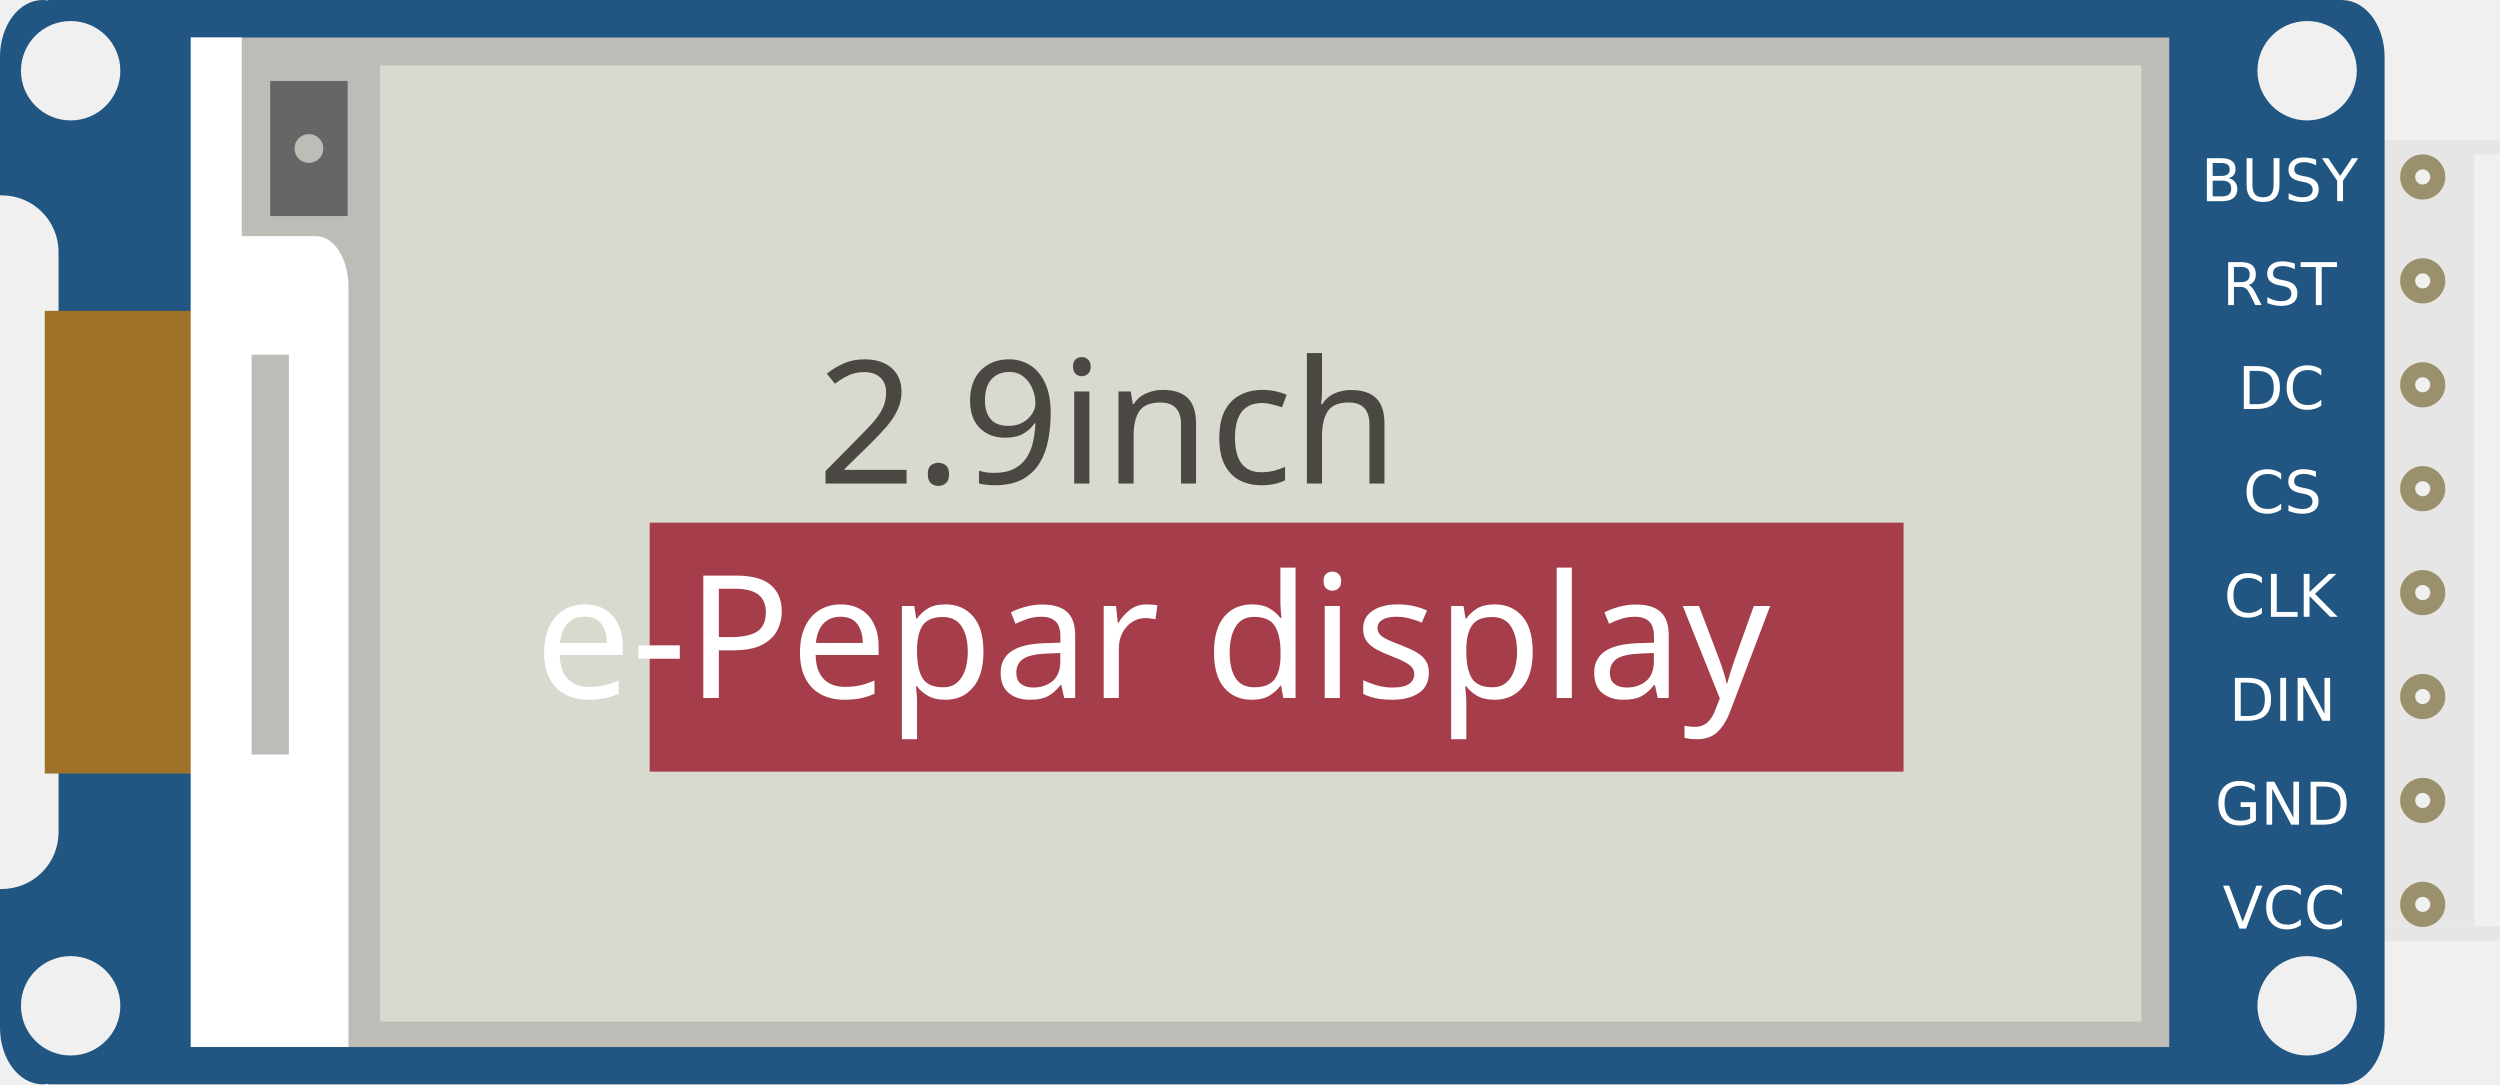
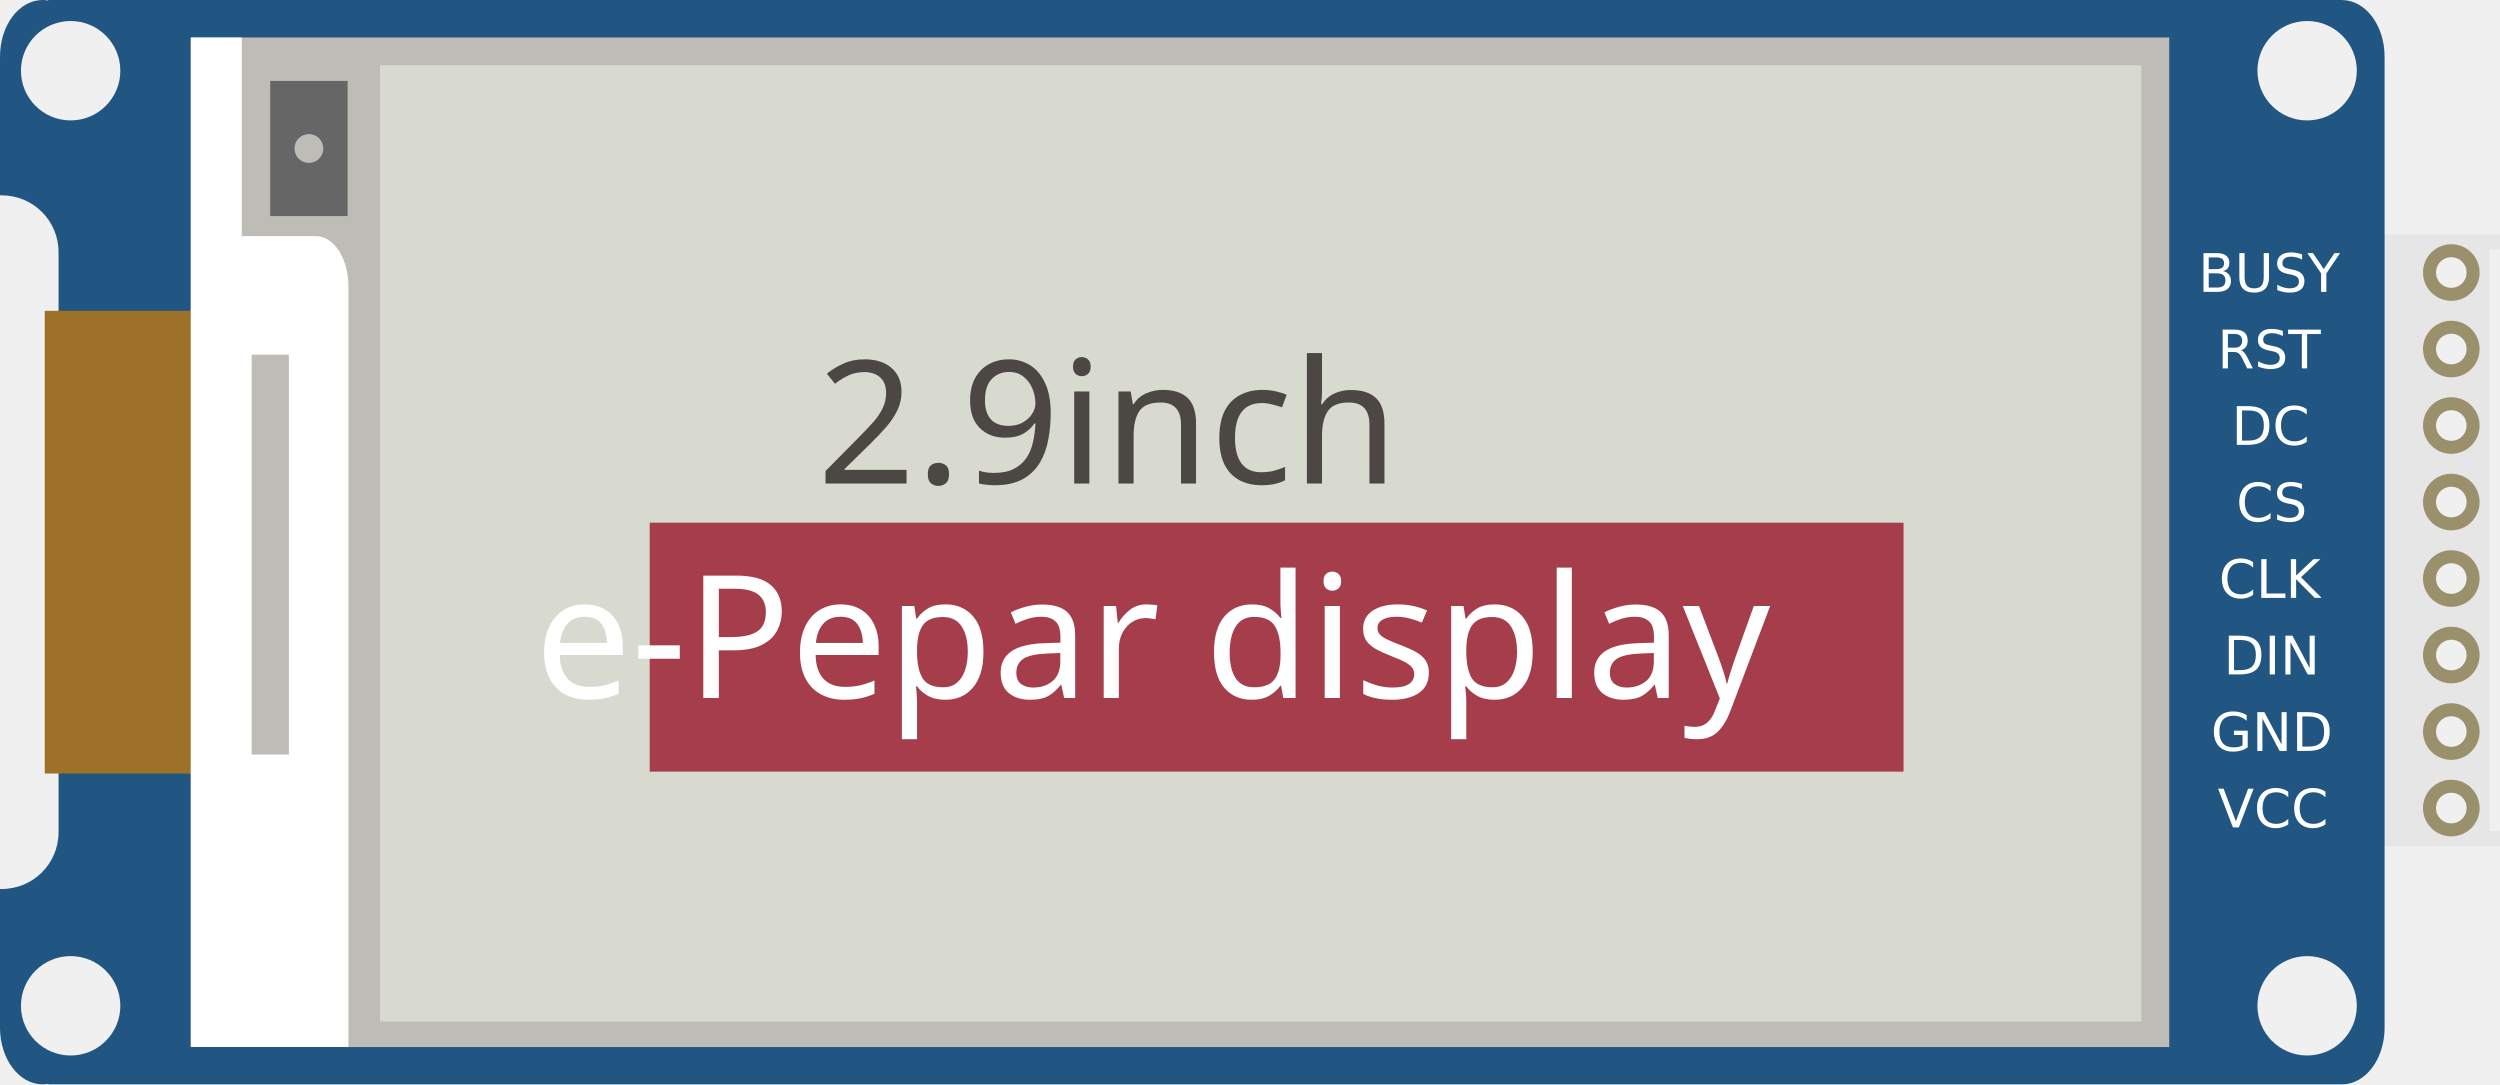
<svg xmlns="http://www.w3.org/2000/svg" width="83mm" height="36mm" viewBox="0 0 294.094 127.559" id="svg2" version="1.1">
  <defs id="defs4" />
  <g id="layer1" transform="translate(0,-924.8031)">
-     <g id="g4248" transform="translate(95.66908,-0.3271114)">
-       <path id="rect5330" d="m 179.217,941.587 0,1.719 4.461,0 0,90.715 11.715,0 0,-90.715 3.033,0 0,-1.719 z m 10.117,2.588 c 0.978,10e-5 1.771,0.793 1.772,1.772 -1e-4,0.978 -0.793,1.771 -1.772,1.772 -0.978,-10e-5 -1.771,-0.793 -1.772,-1.772 1e-4,-0.978 0.793,-1.771 1.772,-1.772 z m 0,12.225 c 0.978,10e-5 1.771,0.793 1.772,1.772 -1e-4,0.978 -0.793,1.771 -1.772,1.772 -0.978,-10e-5 -1.771,-0.793 -1.772,-1.772 1e-4,-0.978 0.793,-1.771 1.772,-1.772 z m 0,12.225 c 0.978,10e-5 1.771,0.793 1.772,1.772 -1e-4,0.978 -0.793,1.771 -1.772,1.772 -0.978,-10e-5 -1.771,-0.793 -1.772,-1.772 1e-4,-0.978 0.793,-1.771 1.772,-1.772 z m 0,12.225 c 0.978,10e-5 1.771,0.793 1.772,1.772 -1e-4,0.978 -0.793,1.771 -1.772,1.772 -0.978,-1e-4 -1.771,-0.793 -1.772,-1.772 1e-4,-0.978 0.793,-1.771 1.772,-1.772 z m 0,12.225 c 0.978,10e-5 1.771,0.793 1.772,1.772 -1e-4,0.978 -0.793,1.771 -1.772,1.772 -0.978,-1e-4 -1.771,-0.793 -1.772,-1.772 1e-4,-0.978 0.793,-1.771 1.772,-1.772 z m 0,12.225 c 0.978,1e-4 1.771,0.793 1.772,1.772 -1e-4,0.978 -0.793,1.771 -1.772,1.772 -0.978,-10e-5 -1.771,-0.793 -1.772,-1.772 1e-4,-0.978 0.793,-1.771 1.772,-1.772 z m 0,12.225 c 0.978,10e-5 1.771,0.793 1.772,1.772 -1e-4,0.978 -0.793,1.771 -1.772,1.772 -0.978,-10e-5 -1.771,-0.793 -1.772,-1.772 1e-4,-0.978 0.793,-1.771 1.772,-1.772 z m 0,12.223 c 0.979,1e-4 1.772,0.794 1.772,1.773 -1e-4,0.978 -0.793,1.771 -1.772,1.772 -0.978,-10e-5 -1.771,-0.793 -1.772,-1.772 -0.001,-0.979 0.792,-1.773 1.772,-1.773 z m -10.117,4.328 0,1.719 19.209,0 0,-1.719 z" style="opacity:1;fill:#e6e6e6;fill-opacity:1;stroke:none;stroke-width:1.772;stroke-linecap:round;stroke-linejoin:round;stroke-miterlimit:4;stroke-dasharray:none;stroke-opacity:1" />
-       <circle transform="scale(-1,1)" r="1.772" cy="958.171" cx="-189.333" id="connector9pin" style="opacity:1;fill:none;fill-opacity:1;stroke:#9a916c;stroke-width:1.772;stroke-linecap:round;stroke-linejoin:round;stroke-miterlimit:4;stroke-dasharray:none;stroke-opacity:1" />
-       <circle transform="scale(-1,-1)" style="opacity:1;fill:none;fill-opacity:1;stroke:#9a916c;stroke-width:1.772;stroke-linecap:round;stroke-linejoin:round;stroke-miterlimit:4;stroke-dasharray:none;stroke-opacity:1" id="connector10pin" cx="-189.333" cy="-970.396" r="1.772" />
-       <circle transform="scale(-1,-1)" r="1.772" cy="-982.62" cx="-189.333" id="connector11pin" style="opacity:1;fill:none;fill-opacity:1;stroke:#9a916c;stroke-width:1.772;stroke-linecap:round;stroke-linejoin:round;stroke-miterlimit:4;stroke-dasharray:none;stroke-opacity:1" />
-       <circle transform="scale(-1,-1)" style="opacity:1;fill:none;fill-opacity:1;stroke:#9a916c;stroke-width:1.772;stroke-linecap:round;stroke-linejoin:round;stroke-miterlimit:4;stroke-dasharray:none;stroke-opacity:1" id="connector12pin" cx="-189.333" cy="-994.844" r="1.772" />
-       <circle transform="scale(-1,-1)" r="1.772" cy="-1007.069" cx="-189.333" id="connector13pin" style="opacity:1;fill:none;fill-opacity:1;stroke:#9a916c;stroke-width:1.772;stroke-linecap:round;stroke-linejoin:round;stroke-miterlimit:4;stroke-dasharray:none;stroke-opacity:1" />
-       <circle transform="scale(-1,-1)" style="opacity:1;fill:none;fill-opacity:1;stroke:#9a916c;stroke-width:1.772;stroke-linecap:round;stroke-linejoin:round;stroke-miterlimit:4;stroke-dasharray:none;stroke-opacity:1" id="connector14pin" cx="-189.333" cy="-1019.293" r="1.772" />
-       <circle transform="scale(-1,-1)" r="1.772" cy="-1031.518" cx="-189.333" id="connector15pin" style="opacity:1;fill:none;fill-opacity:1;stroke:#9a916c;stroke-width:1.772;stroke-linecap:round;stroke-linejoin:round;stroke-miterlimit:4;stroke-dasharray:none;stroke-opacity:1" />
-       <circle style="opacity:1;fill:none;fill-opacity:1;stroke:#9a916c;stroke-width:1.772;stroke-linecap:round;stroke-linejoin:round;stroke-miterlimit:4;stroke-dasharray:none;stroke-opacity:1" id="connector8pin" cx="-189.333" cy="-945.947" r="1.772" transform="scale(-1,-1)" />
-     </g>
+     <path id="path8" d="m 277.73,952.362 0,72 5.934,0 9.201,0 1.229,0 0,-1.797 -1.229,0 0,-68.406 1.229,0 0,-1.797 -1.229,0 -9.201,0 z m 10.636,2.699 c 2.4,0 2.4,3.602 0,3.602 -2.4,0 -2.4,-3.602 0,-3.602 z m 0,9 c 2.4,0 2.4,3.602 0,3.602 -2.4,0 -2.4,-3.602 0,-3.602 z m 0,9 c 2.399,8.9e-4 2.399,3.601 0,3.602 -2.401,9e-4 -2.401,-3.602 0,-3.602 z m 0,9 c 2.399,8.9e-4 2.399,3.601 0,3.602 -2.401,9e-4 -2.401,-3.602 0,-3.602 z m 0,9 c 2.4,0 2.4,3.602 0,3.602 -2.4,0 -2.4,-3.602 0,-3.602 z m 0,9 c 2.401,-9e-4 2.401,3.602 0,3.602 -2.401,9e-4 -2.401,-3.602 0,-3.602 z m 0,9 c 2.401,-9e-4 2.401,3.602 0,3.602 -2.401,9e-4 -2.401,-3.602 0,-3.602 z m 0,9 c 2.4,0 2.4,3.602 0,3.602 -2.4,0 -2.4,-3.602 0,-3.602 z" style="fill:#e6e6e6;stroke:none;stroke-width:0" />
    <path style="opacity:1;fill:#205681;fill-opacity:1;stroke:none;stroke-width:0.72;stroke-linecap:round;stroke-linejoin:miter;stroke-miterlimit:4;stroke-dasharray:none;stroke-opacity:1" d="M 269.893 -0.002 L 269.893 0 L 228.436 0 L 188.523 0 L 72.227 0 L 15.658 0 L 5.676 0 L 5.666 0.061 C 5.453 0.025 5.238 0 5.018 0 C 2.238 0 0 2.979 0 6.678 L 0 22.979 L 0.189 22.979 C 3.9 22.979 6.887 25.957 6.887 29.656 L 6.887 97.902 C 6.887 101.601 3.9 104.58 0.189 104.58 L 0 104.58 L 0 120.883 C 0 124.582 2.238 127.559 5.018 127.559 C 5.238 127.559 5.453 127.535 5.666 127.498 L 5.676 127.559 L 15.658 127.559 L 72.227 127.559 L 188.523 127.559 L 228.436 127.559 L 269.893 127.559 L 272.92 127.559 L 275.5 127.559 L 275.562 127.559 C 278.313 127.514 280.518 124.557 280.518 120.887 L 280.518 6.682 C 280.518 3.011 278.313 0.054 275.562 0.008 L 275.562 -0.002 L 275.5 -0.002 L 269.893 -0.002 z M 8.311 2.473 A 5.846 5.846 0 0 1 14.156 8.32 A 5.846 5.846 0 0 1 8.311 14.166 A 5.846 5.846 0 0 1 2.465 8.32 A 5.846 5.846 0 0 1 8.311 2.473 z M 271.404 2.473 A 5.846 5.846 0 0 1 277.25 8.32 A 5.846 5.846 0 0 1 271.404 14.166 A 5.846 5.846 0 0 1 265.559 8.32 A 5.846 5.846 0 0 1 271.404 2.473 z M 8.311 112.473 A 5.846 5.846 0 0 1 14.156 118.32 A 5.846 5.846 0 0 1 8.311 124.166 A 5.846 5.846 0 0 1 2.465 118.32 A 5.846 5.846 0 0 1 8.311 112.473 z M 271.404 112.473 A 5.846 5.846 0 0 1 277.25 118.32 A 5.846 5.846 0 0 1 271.404 124.166 A 5.846 5.846 0 0 1 265.559 118.32 A 5.846 5.846 0 0 1 271.404 112.473 z " transform="translate(0,924.8031)" id="rect4259" />
    <rect style="opacity:1;fill:#9d7128;fill-opacity:1;stroke:none;stroke-width:1.772;stroke-linecap:round;stroke-linejoin:round;stroke-miterlimit:4;stroke-dasharray:none;stroke-opacity:1" id="rect4353" width="21.315" height="54.432" x="5.265" y="-1015.8" transform="scale(1,-1)" />
    <rect style="opacity:1;fill:#bdbcb7;fill-opacity:1;stroke:none;stroke-width:1.772;stroke-linecap:round;stroke-linejoin:round;stroke-miterlimit:4;stroke-dasharray:none;stroke-opacity:1" id="rect4351" width="232.744" height="118.76" x="22.444" y="-1047.975" transform="scale(1,-1)" />
    <path style="opacity:1;fill:#ffffff;fill-opacity:1;stroke:none;stroke-width:1.772;stroke-linecap:round;stroke-linejoin:round;stroke-miterlimit:4;stroke-dasharray:none;stroke-opacity:1" d="m 22.443,929.215 0,29.295 0,10.012 0,54.28 0,25.171 8.773,0 9.774,0 0,-25.171 0,-54.28 0,-10.012 c 0,-3.284 -1.701,-5.926 -3.815,-5.926 l -8.734,0 0,-23.369 -5.998,0 z m 7.159,37.307 4.38,0 0,47.043 -4.38,0 0,-47.043 z" id="rect4372" />
    <rect y="-1044.979" x="44.714" height="112.492" width="207.194" id="rect4398" style="opacity:1;fill:#d8d9cf;fill-opacity:1;stroke:none;stroke-width:1.772;stroke-linecap:round;stroke-linejoin:round;stroke-miterlimit:4;stroke-dasharray:none;stroke-opacity:1" transform="scale(1,-1)" />
    <rect style="opacity:1;fill:#a53d4a;fill-opacity:1;stroke:none;stroke-width:0.72;stroke-linecap:round;stroke-linejoin:miter;stroke-miterlimit:4;stroke-dasharray:none;stroke-opacity:1" id="rect4183" width="147.5" height="29.286" x="76.429" y="986.291" />
    <text id="text4487" y="981.685" x="148.686" style="font-style:normal;font-weight:normal;font-size:20.187px;line-height:125%;font-family:sans-serif;letter-spacing:0px;word-spacing:0px;fill:#4b4843;fill-opacity:1;stroke:none;stroke-width:1px;stroke-linecap:butt;stroke-linejoin:miter;stroke-opacity:1" xml:space="preserve">
      <tspan style="font-style:normal;font-variant:normal;font-weight:normal;font-stretch:normal;font-size:20.186px;line-height:125%;font-family:'Droid Sans';-inkscape-font-specification:'Droid Sans, Normal';text-align:center;writing-mode:lr-tb;text-anchor:middle;fill:#4b4843;fill-opacity:1" y="981.685" x="148.686" id="tspan4489">2.9inch</tspan>
      <tspan style="font-style:normal;font-variant:normal;font-weight:normal;font-stretch:normal;font-size:20.186px;line-height:125%;font-family:'Droid Sans';-inkscape-font-specification:'Droid Sans, Normal';text-align:center;writing-mode:lr-tb;text-anchor:middle;fill:#ffffff;fill-opacity:1" id="tspan4493" y="1006.918" x="148.686">e-Pepar display</tspan>
    </text>
-     <g id="g4744" transform="translate(-1055.366,-323.7243)" style="fill:#ffffff">
-       <path d="m 1315.66,1269.78 0,1.851 1.096,0 q 0.551,0 0.815,-0.227 0.267,-0.23 0.267,-0.7 0,-0.474 -0.267,-0.697 -0.264,-0.227 -0.815,-0.227 l -1.096,0 z m 0,-2.077 0,1.522 1.012,0 q 0.501,0 0.744,-0.186 0.247,-0.189 0.247,-0.575 0,-0.382 -0.247,-0.572 -0.244,-0.19 -0.744,-0.19 l -1.012,0 z m -0.683,-0.562 1.746,0 q 0.781,0 1.204,0.325 0.423,0.325 0.423,0.924 0,0.464 -0.216,0.738 -0.216,0.274 -0.636,0.342 0.504,0.108 0.781,0.453 0.281,0.342 0.281,0.856 0,0.677 -0.46,1.045 -0.46,0.369 -1.309,0.369 l -1.813,0 0,-5.051 z" style="font-style:normal;font-weight:normal;font-size:medium;line-height:125%;font-family:sans-serif;letter-spacing:0px;word-spacing:0px;fill:#ffffff;fill-opacity:1;stroke:none;stroke-width:1px;stroke-linecap:butt;stroke-linejoin:miter;stroke-opacity:1" id="path4675" />
-       <path d="m 1319.649,1267.141 0.687,0 0,3.068 q 0,0.812 0.294,1.171 0.294,0.355 0.954,0.355 0.656,0 0.951,-0.355 0.294,-0.359 0.294,-1.171 l 0,-3.068 0.687,0 0,3.153 q 0,0.988 -0.49,1.492 -0.487,0.504 -1.441,0.504 -0.957,0 -1.448,-0.504 -0.487,-0.504 -0.487,-1.492 l 0,-3.153 z" style="font-style:normal;font-weight:normal;font-size:medium;line-height:125%;font-family:sans-serif;letter-spacing:0px;word-spacing:0px;fill:#ffffff;fill-opacity:1;stroke:none;stroke-width:1px;stroke-linecap:butt;stroke-linejoin:miter;stroke-opacity:1" id="path4677" />
-       <path d="m 1327.829,1267.307 0,0.666 q -0.389,-0.186 -0.734,-0.277 -0.345,-0.091 -0.666,-0.091 -0.558,0 -0.863,0.216 -0.301,0.217 -0.301,0.616 0,0.335 0.2,0.507 0.203,0.169 0.764,0.274 l 0.413,0.085 q 0.764,0.145 1.127,0.514 0.365,0.365 0.365,0.981 0,0.734 -0.494,1.113 -0.491,0.379 -1.441,0.379 -0.359,0 -0.765,-0.081 -0.403,-0.081 -0.836,-0.24 l 0,-0.704 q 0.416,0.233 0.815,0.352 0.399,0.118 0.785,0.118 0.585,0 0.903,-0.23 0.318,-0.23 0.318,-0.656 0,-0.372 -0.23,-0.582 -0.227,-0.21 -0.748,-0.315 l -0.416,-0.081 q -0.764,-0.152 -1.106,-0.477 -0.342,-0.325 -0.342,-0.903 0,-0.67 0.47,-1.056 0.474,-0.386 1.302,-0.386 0.355,0 0.724,0.064 0.369,0.064 0.754,0.193 z" style="font-style:normal;font-weight:normal;font-size:medium;line-height:125%;font-family:sans-serif;letter-spacing:0px;word-spacing:0px;fill:#ffffff;fill-opacity:1;stroke:none;stroke-width:1px;stroke-linecap:butt;stroke-linejoin:miter;stroke-opacity:1" id="path4679" />
-       <path d="m 1328.52,1267.141 0.734,0 1.401,2.077 1.39,-2.077 0.734,0 -1.786,2.646 0,2.405 -0.687,0 0,-2.405 -1.786,-2.646 z" style="font-style:normal;font-weight:normal;font-size:medium;line-height:125%;font-family:sans-serif;letter-spacing:0px;word-spacing:0px;fill:#ffffff;fill-opacity:1;stroke:none;stroke-width:1px;stroke-linecap:butt;stroke-linejoin:miter;stroke-opacity:1" id="path4681" />
+     <path style="opacity:1;fill:#666666;fill-opacity:1;stroke:none;stroke-width:0.72;stroke-linecap:round;stroke-linejoin:miter;stroke-miterlimit:4;stroke-dasharray:none;stroke-opacity:1" d="M 31.785 9.523 L 31.785 25.416 L 40.893 25.416 L 40.893 9.523 L 31.785 9.523 z M 36.34 15.773 A 1.696 1.696 0 0 1 38.035 17.471 A 1.696 1.696 0 0 1 36.34 19.166 A 1.696 1.696 0 0 1 34.643 17.471 A 1.696 1.696 0 0 1 36.34 15.773 z " transform="translate(0,924.8031)" id="rect4509" />
+     <ellipse ry="2.565" rx="2.565" transform="matrix(0,-1,1,0,0,0)" id="connector15pin" connectorname="GND" cx="-1019.862" cy="288.366" style="fill:none;stroke:#9a916c;stroke-width:1.53" />
+     <ellipse ry="2.565" rx="2.565" transform="matrix(0,-1,1,0,0,0)" id="connector14pin" connectorname="VCC" cx="-1010.862" cy="288.366" style="fill:none;stroke:#9a916c;stroke-width:1.53" />
+     <ellipse ry="2.565" rx="2.565" transform="matrix(0,-1,1,0,0,0)" id="connector13pin" connectorname="SCL" cx="-1001.862" cy="288.366" style="fill:none;stroke:#9a916c;stroke-width:1.53" />
+     <ellipse ry="2.565" rx="2.565" transform="matrix(0,-1,1,0,0,0)" id="connector12pin" connectorname="SDA" cx="-992.862" cy="288.366" style="fill:none;stroke:#9a916c;stroke-width:1.53" />
+     <ellipse ry="2.565" rx="2.565" transform="matrix(0,-1,1,0,0,0)" id="connector11pin" connectorname="SDO" cx="-983.862" cy="288.366" style="fill:none;stroke:#9a916c;stroke-width:1.53" />
+     <ellipse ry="2.565" rx="2.565" transform="matrix(0,-1,1,0,0,0)" id="connector10pin" connectorname="CS" cx="-974.862" cy="288.366" style="fill:none;stroke:#9a916c;stroke-width:1.53" />
+     <ellipse ry="2.565" rx="2.565" transform="matrix(0,-1,1,0,0,0)" id="connector9pin" connectorname="INT2" cx="-965.862" cy="288.366" style="fill:none;stroke:#9a916c;stroke-width:1.53" />
+     <ellipse ry="2.565" rx="2.565" transform="matrix(0,-1,1,0,0,0)" id="connector8pin" connectorname="INT1" cx="-956.862" cy="288.366" style="fill:none;stroke:#9a916c;stroke-width:1.53" />
+     <g style="fill:#ffffff" transform="matrix(0.9025284,0,0,0.9025286,-927.5919,-189.0519)" id="g4744">
+       <path id="path4675" style="font-style:normal;font-weight:normal;font-size:medium;line-height:125%;font-family:sans-serif;letter-spacing:0px;word-spacing:0px;fill:#ffffff;fill-opacity:1;stroke:none;stroke-width:1px;stroke-linecap:butt;stroke-linejoin:miter;stroke-opacity:1" d="m 1315.66,1269.78 0,1.851 1.096,0 q 0.551,0 0.815,-0.227 0.267,-0.23 0.267,-0.7 0,-0.474 -0.267,-0.697 -0.264,-0.227 -0.815,-0.227 l -1.096,0 z m 0,-2.077 0,1.522 1.012,0 q 0.501,0 0.744,-0.186 0.247,-0.189 0.247,-0.575 0,-0.382 -0.247,-0.572 -0.244,-0.19 -0.744,-0.19 l -1.012,0 z m -0.683,-0.562 1.746,0 q 0.781,0 1.204,0.325 0.423,0.325 0.423,0.924 0,0.464 -0.216,0.738 -0.216,0.274 -0.636,0.342 0.504,0.108 0.781,0.453 0.281,0.342 0.281,0.856 0,0.677 -0.46,1.045 -0.46,0.369 -1.309,0.369 l -1.813,0 0,-5.051 z" />
+       <path id="path4677" style="font-style:normal;font-weight:normal;font-size:medium;line-height:125%;font-family:sans-serif;letter-spacing:0px;word-spacing:0px;fill:#ffffff;fill-opacity:1;stroke:none;stroke-width:1px;stroke-linecap:butt;stroke-linejoin:miter;stroke-opacity:1" d="m 1319.649,1267.141 0.687,0 0,3.068 q 0,0.812 0.294,1.171 0.294,0.355 0.954,0.355 0.656,0 0.951,-0.355 0.294,-0.359 0.294,-1.171 l 0,-3.068 0.687,0 0,3.153 q 0,0.988 -0.49,1.492 -0.487,0.504 -1.441,0.504 -0.957,0 -1.448,-0.504 -0.487,-0.504 -0.487,-1.492 l 0,-3.153 z" />
+       <path id="path4679" style="font-style:normal;font-weight:normal;font-size:medium;line-height:125%;font-family:sans-serif;letter-spacing:0px;word-spacing:0px;fill:#ffffff;fill-opacity:1;stroke:none;stroke-width:1px;stroke-linecap:butt;stroke-linejoin:miter;stroke-opacity:1" d="m 1327.829,1267.307 0,0.666 q -0.389,-0.186 -0.734,-0.277 -0.345,-0.091 -0.666,-0.091 -0.558,0 -0.863,0.216 -0.301,0.217 -0.301,0.616 0,0.335 0.2,0.507 0.203,0.169 0.764,0.274 l 0.413,0.085 q 0.764,0.145 1.127,0.514 0.365,0.365 0.365,0.981 0,0.734 -0.494,1.113 -0.491,0.379 -1.441,0.379 -0.359,0 -0.765,-0.081 -0.403,-0.081 -0.836,-0.24 l 0,-0.704 q 0.416,0.233 0.815,0.352 0.399,0.118 0.785,0.118 0.585,0 0.903,-0.23 0.318,-0.23 0.318,-0.656 0,-0.372 -0.23,-0.582 -0.227,-0.21 -0.748,-0.315 l -0.416,-0.081 q -0.764,-0.152 -1.106,-0.477 -0.342,-0.325 -0.342,-0.903 0,-0.67 0.47,-1.056 0.474,-0.386 1.302,-0.386 0.355,0 0.724,0.064 0.369,0.064 0.754,0.193 z" />
+       <path id="path4681" style="font-style:normal;font-weight:normal;font-size:medium;line-height:125%;font-family:sans-serif;letter-spacing:0px;word-spacing:0px;fill:#ffffff;fill-opacity:1;stroke:none;stroke-width:1px;stroke-linecap:butt;stroke-linejoin:miter;stroke-opacity:1" d="m 1328.52,1267.141 0.734,0 1.401,2.077 1.39,-2.077 0.734,0 -1.786,2.646 0,2.405 -0.687,0 0,-2.405 -1.786,-2.646 z" />
    </g>
-     <g id="g4750" transform="translate(-1052.866,-323.6427)" style="fill:#ffffff">
-       <path d="m 1317.372,1281.966 q 0.22,0.074 0.426,0.318 0.21,0.244 0.419,0.67 l 0.694,1.38 -0.734,0 -0.646,-1.296 q -0.25,-0.507 -0.487,-0.673 -0.234,-0.166 -0.639,-0.166 l -0.744,0 0,2.135 -0.683,0 0,-5.051 1.543,0 q 0.866,0 1.292,0.362 0.426,0.362 0.426,1.093 0,0.477 -0.223,0.792 -0.22,0.315 -0.643,0.436 z m -1.712,-2.121 0,1.793 0.859,0 q 0.494,0 0.744,-0.227 0.254,-0.23 0.254,-0.673 0,-0.443 -0.254,-0.666 -0.25,-0.227 -0.744,-0.227 l -0.859,0 z" style="font-style:normal;font-weight:normal;font-size:medium;line-height:125%;font-family:sans-serif;letter-spacing:0px;word-spacing:0px;fill:#ffffff;fill-opacity:1;stroke:none;stroke-width:1px;stroke-linecap:butt;stroke-linejoin:miter;stroke-opacity:1" id="path4683" />
-       <path d="m 1322.822,1279.449 0,0.666 q -0.389,-0.186 -0.734,-0.278 -0.345,-0.091 -0.666,-0.091 -0.558,0 -0.863,0.216 -0.301,0.216 -0.301,0.616 0,0.335 0.2,0.507 0.203,0.169 0.765,0.274 l 0.413,0.085 q 0.765,0.145 1.127,0.514 0.365,0.365 0.365,0.981 0,0.734 -0.494,1.113 -0.49,0.379 -1.441,0.379 -0.359,0 -0.764,-0.081 -0.403,-0.081 -0.836,-0.24 l 0,-0.704 q 0.416,0.233 0.815,0.352 0.399,0.118 0.785,0.118 0.585,0 0.903,-0.23 0.318,-0.23 0.318,-0.656 0,-0.372 -0.23,-0.582 -0.227,-0.21 -0.748,-0.315 l -0.416,-0.081 q -0.765,-0.152 -1.106,-0.477 -0.342,-0.325 -0.342,-0.903 0,-0.67 0.47,-1.056 0.474,-0.386 1.302,-0.386 0.355,0 0.724,0.064 0.369,0.064 0.754,0.193 z" style="font-style:normal;font-weight:normal;font-size:medium;line-height:125%;font-family:sans-serif;letter-spacing:0px;word-spacing:0px;fill:#ffffff;fill-opacity:1;stroke:none;stroke-width:1px;stroke-linecap:butt;stroke-linejoin:miter;stroke-opacity:1" id="path4685" />
-       <path d="m 1323.506,1279.284 4.273,0 0,0.575 -1.793,0 0,4.476 -0.687,0 0,-4.476 -1.793,0 0,-0.575 z" style="font-style:normal;font-weight:normal;font-size:medium;line-height:125%;font-family:sans-serif;letter-spacing:0px;word-spacing:0px;fill:#ffffff;fill-opacity:1;stroke:none;stroke-width:1px;stroke-linecap:butt;stroke-linejoin:miter;stroke-opacity:1" id="path4687" />
+     <g style="fill:#ffffff" transform="matrix(0.9025284,0,0,0.9025286,-925.3354,-191.011)" id="g4750">
+       <path id="path4683" style="font-style:normal;font-weight:normal;font-size:medium;line-height:125%;font-family:sans-serif;letter-spacing:0px;word-spacing:0px;fill:#ffffff;fill-opacity:1;stroke:none;stroke-width:1px;stroke-linecap:butt;stroke-linejoin:miter;stroke-opacity:1" d="m 1317.372,1281.966 q 0.22,0.074 0.426,0.318 0.21,0.244 0.419,0.67 l 0.694,1.38 -0.734,0 -0.646,-1.296 q -0.25,-0.507 -0.487,-0.673 -0.234,-0.166 -0.639,-0.166 l -0.744,0 0,2.135 -0.683,0 0,-5.051 1.543,0 q 0.866,0 1.292,0.362 0.426,0.362 0.426,1.093 0,0.477 -0.223,0.792 -0.22,0.315 -0.643,0.436 z m -1.712,-2.121 0,1.793 0.859,0 q 0.494,0 0.744,-0.227 0.254,-0.23 0.254,-0.673 0,-0.443 -0.254,-0.666 -0.25,-0.227 -0.744,-0.227 l -0.859,0 z" />
+       <path id="path4685" style="font-style:normal;font-weight:normal;font-size:medium;line-height:125%;font-family:sans-serif;letter-spacing:0px;word-spacing:0px;fill:#ffffff;fill-opacity:1;stroke:none;stroke-width:1px;stroke-linecap:butt;stroke-linejoin:miter;stroke-opacity:1" d="m 1322.822,1279.449 0,0.666 q -0.389,-0.186 -0.734,-0.278 -0.345,-0.091 -0.666,-0.091 -0.558,0 -0.863,0.216 -0.301,0.216 -0.301,0.616 0,0.335 0.2,0.507 0.203,0.169 0.765,0.274 l 0.413,0.085 q 0.765,0.145 1.127,0.514 0.365,0.365 0.365,0.981 0,0.734 -0.494,1.113 -0.49,0.379 -1.441,0.379 -0.359,0 -0.764,-0.081 -0.403,-0.081 -0.836,-0.24 l 0,-0.704 q 0.416,0.233 0.815,0.352 0.399,0.118 0.785,0.118 0.585,0 0.903,-0.23 0.318,-0.23 0.318,-0.656 0,-0.372 -0.23,-0.582 -0.227,-0.21 -0.748,-0.315 l -0.416,-0.081 q -0.765,-0.152 -1.106,-0.477 -0.342,-0.325 -0.342,-0.903 0,-0.67 0.47,-1.056 0.474,-0.386 1.302,-0.386 0.355,0 0.724,0.064 0.369,0.064 0.754,0.193 z" />
+       <path id="path4687" style="font-style:normal;font-weight:normal;font-size:medium;line-height:125%;font-family:sans-serif;letter-spacing:0px;word-spacing:0px;fill:#ffffff;fill-opacity:1;stroke:none;stroke-width:1px;stroke-linecap:butt;stroke-linejoin:miter;stroke-opacity:1" d="m 1323.506,1279.284 4.273,0 0,0.575 -1.793,0 0,4.476 -0.687,0 0,-4.476 -1.793,0 0,-0.575 z" />
    </g>
-     <g id="g4755" transform="translate(-1051.022,-323.2922)" style="fill:#ffffff">
-       <path d="m 1315.66,1291.72 0,3.928 0.826,0 q 1.045,0 1.529,-0.474 0.487,-0.474 0.487,-1.495 0,-1.015 -0.487,-1.485 -0.484,-0.474 -1.529,-0.474 l -0.826,0 z m -0.683,-0.562 1.404,0 q 1.468,0 2.155,0.612 0.687,0.609 0.687,1.908 0,1.306 -0.69,1.918 -0.69,0.612 -2.152,0.612 l -1.404,0 0,-5.051 z" style="font-style:normal;font-weight:normal;font-size:medium;line-height:125%;font-family:sans-serif;letter-spacing:0px;word-spacing:0px;fill:#ffffff;fill-opacity:1;stroke:none;stroke-width:1px;stroke-linecap:butt;stroke-linejoin:miter;stroke-opacity:1" id="path4689" />
-       <path d="m 1324.091,1291.548 0,0.721 q -0.345,-0.321 -0.738,-0.48 -0.389,-0.159 -0.829,-0.159 -0.866,0 -1.326,0.531 -0.46,0.528 -0.46,1.529 0,0.998 0.46,1.529 0.46,0.528 1.326,0.528 0.44,0 0.829,-0.159 0.392,-0.159 0.738,-0.48 l 0,0.714 q -0.359,0.243 -0.761,0.365 -0.399,0.122 -0.846,0.122 -1.147,0 -1.807,-0.7 -0.66,-0.704 -0.66,-1.918 0,-1.218 0.66,-1.918 0.66,-0.704 1.807,-0.704 0.453,0 0.853,0.122 0.403,0.118 0.754,0.359 z" style="font-style:normal;font-weight:normal;font-size:medium;line-height:125%;font-family:sans-serif;letter-spacing:0px;word-spacing:0px;fill:#ffffff;fill-opacity:1;stroke:none;stroke-width:1px;stroke-linecap:butt;stroke-linejoin:miter;stroke-opacity:1" id="path4691" />
+     <g style="fill:#ffffff" transform="matrix(0.9025284,0,0,0.9025286,-923.6714,-192.7276)" id="g4755">
+       <path id="path4689" style="font-style:normal;font-weight:normal;font-size:medium;line-height:125%;font-family:sans-serif;letter-spacing:0px;word-spacing:0px;fill:#ffffff;fill-opacity:1;stroke:none;stroke-width:1px;stroke-linecap:butt;stroke-linejoin:miter;stroke-opacity:1" d="m 1315.66,1291.72 0,3.928 0.826,0 q 1.045,0 1.529,-0.474 0.487,-0.474 0.487,-1.495 0,-1.015 -0.487,-1.485 -0.484,-0.474 -1.529,-0.474 l -0.826,0 z m -0.683,-0.562 1.404,0 q 1.468,0 2.155,0.612 0.687,0.609 0.687,1.908 0,1.306 -0.69,1.918 -0.69,0.612 -2.152,0.612 l -1.404,0 0,-5.051 z" />
+       <path id="path4691" style="font-style:normal;font-weight:normal;font-size:medium;line-height:125%;font-family:sans-serif;letter-spacing:0px;word-spacing:0px;fill:#ffffff;fill-opacity:1;stroke:none;stroke-width:1px;stroke-linecap:butt;stroke-linejoin:miter;stroke-opacity:1" d="m 1324.091,1291.548 0,0.721 q -0.345,-0.321 -0.738,-0.48 -0.389,-0.159 -0.829,-0.159 -0.866,0 -1.326,0.531 -0.46,0.528 -0.46,1.529 0,0.998 0.46,1.529 0.46,0.528 1.326,0.528 0.44,0 0.829,-0.159 0.392,-0.159 0.738,-0.48 l 0,0.714 q -0.359,0.243 -0.761,0.365 -0.399,0.122 -0.846,0.122 -1.147,0 -1.807,-0.7 -0.66,-0.704 -0.66,-1.918 0,-1.218 0.66,-1.918 0.66,-0.704 1.807,-0.704 0.453,0 0.853,0.122 0.403,0.118 0.754,0.359 z" />
    </g>
-     <g id="g4759" transform="translate(-1050.408,-321.6932)" style="fill:#ffffff">
-       <path d="m 1318.759,1302.173 0,0.721 q -0.345,-0.321 -0.738,-0.48 -0.389,-0.159 -0.829,-0.159 -0.866,0 -1.326,0.531 -0.46,0.528 -0.46,1.529 0,0.998 0.46,1.529 0.46,0.528 1.326,0.528 0.44,0 0.829,-0.159 0.392,-0.159 0.738,-0.48 l 0,0.714 q -0.359,0.244 -0.761,0.365 -0.399,0.122 -0.846,0.122 -1.147,0 -1.806,-0.7 -0.66,-0.704 -0.66,-1.918 0,-1.218 0.66,-1.918 0.66,-0.704 1.806,-0.704 0.453,0 0.853,0.122 0.403,0.118 0.754,0.359 z" style="font-style:normal;font-weight:normal;font-size:medium;line-height:125%;font-family:sans-serif;letter-spacing:0px;word-spacing:0px;fill:#ffffff;fill-opacity:1;stroke:none;stroke-width:1px;stroke-linecap:butt;stroke-linejoin:miter;stroke-opacity:1" id="path4693" />
-       <path d="m 1322.85,1301.949 0,0.666 q -0.389,-0.186 -0.734,-0.277 -0.345,-0.091 -0.666,-0.091 -0.558,0 -0.863,0.216 -0.301,0.216 -0.301,0.616 0,0.335 0.2,0.507 0.203,0.169 0.764,0.274 l 0.413,0.085 q 0.764,0.145 1.127,0.514 0.365,0.365 0.365,0.981 0,0.734 -0.494,1.113 -0.491,0.379 -1.441,0.379 -0.359,0 -0.765,-0.081 -0.403,-0.081 -0.836,-0.24 l 0,-0.704 q 0.416,0.233 0.815,0.352 0.399,0.118 0.785,0.118 0.585,0 0.903,-0.23 0.318,-0.23 0.318,-0.656 0,-0.372 -0.23,-0.582 -0.227,-0.21 -0.748,-0.315 l -0.416,-0.081 q -0.765,-0.152 -1.106,-0.477 -0.342,-0.325 -0.342,-0.903 0,-0.67 0.47,-1.056 0.474,-0.386 1.302,-0.386 0.355,0 0.724,0.064 0.369,0.064 0.754,0.193 z" style="font-style:normal;font-weight:normal;font-size:medium;line-height:125%;font-family:sans-serif;letter-spacing:0px;word-spacing:0px;fill:#ffffff;fill-opacity:1;stroke:none;stroke-width:1px;stroke-linecap:butt;stroke-linejoin:miter;stroke-opacity:1" id="path4695" />
+     <g style="fill:#ffffff" transform="matrix(0.9025284,0,0,0.9025286,-923.1173,-193.3173)" id="g4759">
+       <path id="path4693" style="font-style:normal;font-weight:normal;font-size:medium;line-height:125%;font-family:sans-serif;letter-spacing:0px;word-spacing:0px;fill:#ffffff;fill-opacity:1;stroke:none;stroke-width:1px;stroke-linecap:butt;stroke-linejoin:miter;stroke-opacity:1" d="m 1318.759,1302.173 0,0.721 q -0.345,-0.321 -0.738,-0.48 -0.389,-0.159 -0.829,-0.159 -0.866,0 -1.326,0.531 -0.46,0.528 -0.46,1.529 0,0.998 0.46,1.529 0.46,0.528 1.326,0.528 0.44,0 0.829,-0.159 0.392,-0.159 0.738,-0.48 l 0,0.714 q -0.359,0.244 -0.761,0.365 -0.399,0.122 -0.846,0.122 -1.147,0 -1.806,-0.7 -0.66,-0.704 -0.66,-1.918 0,-1.218 0.66,-1.918 0.66,-0.704 1.806,-0.704 0.453,0 0.853,0.122 0.403,0.118 0.754,0.359 z" />
+       <path id="path4695" style="font-style:normal;font-weight:normal;font-size:medium;line-height:125%;font-family:sans-serif;letter-spacing:0px;word-spacing:0px;fill:#ffffff;fill-opacity:1;stroke:none;stroke-width:1px;stroke-linecap:butt;stroke-linejoin:miter;stroke-opacity:1" d="m 1322.85,1301.949 0,0.666 q -0.389,-0.186 -0.734,-0.277 -0.345,-0.091 -0.666,-0.091 -0.558,0 -0.863,0.216 -0.301,0.216 -0.301,0.616 0,0.335 0.2,0.507 0.203,0.169 0.764,0.274 l 0.413,0.085 q 0.764,0.145 1.127,0.514 0.365,0.365 0.365,0.981 0,0.734 -0.494,1.113 -0.491,0.379 -1.441,0.379 -0.359,0 -0.765,-0.081 -0.403,-0.081 -0.836,-0.24 l 0,-0.704 q 0.416,0.233 0.815,0.352 0.399,0.118 0.785,0.118 0.585,0 0.903,-0.23 0.318,-0.23 0.318,-0.656 0,-0.372 -0.23,-0.582 -0.227,-0.21 -0.748,-0.315 l -0.416,-0.081 q -0.765,-0.152 -1.106,-0.477 -0.342,-0.325 -0.342,-0.903 0,-0.67 0.47,-1.056 0.474,-0.386 1.302,-0.386 0.355,0 0.724,0.064 0.369,0.064 0.754,0.193 z" />
    </g>
-     <g id="g4763" transform="translate(-1052.675,-318.1291)" style="fill:#ffffff">
-       <path d="m 1318.759,1310.833 0,0.721 q -0.345,-0.321 -0.738,-0.48 -0.389,-0.159 -0.829,-0.159 -0.866,0 -1.326,0.531 -0.46,0.528 -0.46,1.529 0,0.998 0.46,1.529 0.46,0.528 1.326,0.528 0.44,0 0.829,-0.159 0.392,-0.159 0.738,-0.48 l 0,0.714 q -0.359,0.244 -0.761,0.365 -0.399,0.122 -0.846,0.122 -1.147,0 -1.806,-0.7 -0.66,-0.704 -0.66,-1.918 0,-1.218 0.66,-1.918 0.66,-0.704 1.806,-0.704 0.453,0 0.853,0.122 0.403,0.118 0.754,0.359 z" style="font-style:normal;font-weight:normal;font-size:medium;line-height:125%;font-family:sans-serif;letter-spacing:0px;word-spacing:0px;fill:#ffffff;fill-opacity:1;stroke:none;stroke-width:1px;stroke-linecap:butt;stroke-linejoin:miter;stroke-opacity:1" id="path4697" />
-       <path d="m 1319.822,1310.444 0.683,0 0,4.476 2.459,0 0,0.575 -3.143,0 0,-5.051 z" style="font-style:normal;font-weight:normal;font-size:medium;line-height:125%;font-family:sans-serif;letter-spacing:0px;word-spacing:0px;fill:#ffffff;fill-opacity:1;stroke:none;stroke-width:1px;stroke-linecap:butt;stroke-linejoin:miter;stroke-opacity:1" id="path4699" />
-       <path d="m 1323.678,1310.444 0.683,0 0,2.135 2.267,-2.135 0.88,0 -2.507,2.355 2.686,2.696 -0.9,0 -2.426,-2.432 0,2.432 -0.683,0 0,-5.051 z" style="font-style:normal;font-weight:normal;font-size:medium;line-height:125%;font-family:sans-serif;letter-spacing:0px;word-spacing:0px;fill:#ffffff;fill-opacity:1;stroke:none;stroke-width:1px;stroke-linecap:butt;stroke-linejoin:miter;stroke-opacity:1" id="path4701" />
+     <g style="fill:#ffffff" transform="matrix(0.9025284,0,0,0.9025286,-925.1631,-192.1335)" id="g4763">
+       <path id="path4697" style="font-style:normal;font-weight:normal;font-size:medium;line-height:125%;font-family:sans-serif;letter-spacing:0px;word-spacing:0px;fill:#ffffff;fill-opacity:1;stroke:none;stroke-width:1px;stroke-linecap:butt;stroke-linejoin:miter;stroke-opacity:1" d="m 1318.759,1310.833 0,0.721 q -0.345,-0.321 -0.738,-0.48 -0.389,-0.159 -0.829,-0.159 -0.866,0 -1.326,0.531 -0.46,0.528 -0.46,1.529 0,0.998 0.46,1.529 0.46,0.528 1.326,0.528 0.44,0 0.829,-0.159 0.392,-0.159 0.738,-0.48 l 0,0.714 q -0.359,0.244 -0.761,0.365 -0.399,0.122 -0.846,0.122 -1.147,0 -1.806,-0.7 -0.66,-0.704 -0.66,-1.918 0,-1.218 0.66,-1.918 0.66,-0.704 1.806,-0.704 0.453,0 0.853,0.122 0.403,0.118 0.754,0.359 z" />
+       <path id="path4699" style="font-style:normal;font-weight:normal;font-size:medium;line-height:125%;font-family:sans-serif;letter-spacing:0px;word-spacing:0px;fill:#ffffff;fill-opacity:1;stroke:none;stroke-width:1px;stroke-linecap:butt;stroke-linejoin:miter;stroke-opacity:1" d="m 1319.822,1310.444 0.683,0 0,4.476 2.459,0 0,0.575 -3.143,0 0,-5.051 z" />
+       <path id="path4701" style="font-style:normal;font-weight:normal;font-size:medium;line-height:125%;font-family:sans-serif;letter-spacing:0px;word-spacing:0px;fill:#ffffff;fill-opacity:1;stroke:none;stroke-width:1px;stroke-linecap:butt;stroke-linejoin:miter;stroke-opacity:1" d="m 1323.678,1310.444 0.683,0 0,2.135 2.267,-2.135 0.88,0 -2.507,2.355 2.686,2.696 -0.9,0 -2.426,-2.432 0,2.432 -0.683,0 0,-5.051 z" />
    </g>
-     <g id="g4768" transform="translate(-1052.064,-314.5619)" style="fill:#ffffff">
-       <path d="m 1315.66,1319.667 0,3.928 0.826,0 q 1.045,0 1.529,-0.474 0.487,-0.474 0.487,-1.495 0,-1.015 -0.487,-1.485 -0.484,-0.474 -1.529,-0.474 l -0.826,0 z m -0.683,-0.562 1.404,0 q 1.468,0 2.155,0.612 0.687,0.609 0.687,1.908 0,1.306 -0.69,1.918 -0.69,0.612 -2.152,0.612 l -1.404,0 0,-5.051 z" style="font-style:normal;font-weight:normal;font-size:medium;line-height:125%;font-family:sans-serif;letter-spacing:0px;word-spacing:0px;fill:#ffffff;fill-opacity:1;stroke:none;stroke-width:1px;stroke-linecap:butt;stroke-linejoin:miter;stroke-opacity:1" id="path4703" />
-       <path d="m 1320.309,1319.105 0.683,0 0,5.051 -0.683,0 0,-5.051 z" style="font-style:normal;font-weight:normal;font-size:medium;line-height:125%;font-family:sans-serif;letter-spacing:0px;word-spacing:0px;fill:#ffffff;fill-opacity:1;stroke:none;stroke-width:1px;stroke-linecap:butt;stroke-linejoin:miter;stroke-opacity:1" id="path4705" />
-       <path d="m 1322.352,1319.105 0.92,0 2.24,4.225 0,-4.225 0.663,0 0,5.051 -0.92,0 -2.24,-4.226 0,4.226 -0.663,0 0,-5.051 z" style="font-style:normal;font-weight:normal;font-size:medium;line-height:125%;font-family:sans-serif;letter-spacing:0px;word-spacing:0px;fill:#ffffff;fill-opacity:1;stroke:none;stroke-width:1px;stroke-linecap:butt;stroke-linejoin:miter;stroke-opacity:1" id="path4707" />
+     <g style="fill:#ffffff" transform="matrix(0.9025284,0,0,0.9025286,-924.6118,-190.9469)" id="g4768">
+       <path id="path4703" style="font-style:normal;font-weight:normal;font-size:medium;line-height:125%;font-family:sans-serif;letter-spacing:0px;word-spacing:0px;fill:#ffffff;fill-opacity:1;stroke:none;stroke-width:1px;stroke-linecap:butt;stroke-linejoin:miter;stroke-opacity:1" d="m 1315.66,1319.667 0,3.928 0.826,0 q 1.045,0 1.529,-0.474 0.487,-0.474 0.487,-1.495 0,-1.015 -0.487,-1.485 -0.484,-0.474 -1.529,-0.474 l -0.826,0 z m -0.683,-0.562 1.404,0 q 1.468,0 2.155,0.612 0.687,0.609 0.687,1.908 0,1.306 -0.69,1.918 -0.69,0.612 -2.152,0.612 l -1.404,0 0,-5.051 z" />
+       <path id="path4705" style="font-style:normal;font-weight:normal;font-size:medium;line-height:125%;font-family:sans-serif;letter-spacing:0px;word-spacing:0px;fill:#ffffff;fill-opacity:1;stroke:none;stroke-width:1px;stroke-linecap:butt;stroke-linejoin:miter;stroke-opacity:1" d="m 1320.309,1319.105 0.683,0 0,5.051 -0.683,0 0,-5.051 z" />
+       <path id="path4707" style="font-style:normal;font-weight:normal;font-size:medium;line-height:125%;font-family:sans-serif;letter-spacing:0px;word-spacing:0px;fill:#ffffff;fill-opacity:1;stroke:none;stroke-width:1px;stroke-linecap:butt;stroke-linejoin:miter;stroke-opacity:1" d="m 1322.352,1319.105 0.92,0 2.24,4.225 0,-4.225 0.663,0 0,5.051 -0.92,0 -2.24,-4.226 0,4.226 -0.663,0 0,-5.051 z" />
    </g>
-     <g id="g4773" transform="translate(-1053.72,-311.0016)" style="fill:#ffffff">
-       <path d="m 1318.421,1332.096 0,-1.357 -1.116,0 0,-0.562 1.793,0 0,2.168 q -0.396,0.281 -0.873,0.426 -0.477,0.142 -1.018,0.142 -1.184,0 -1.854,-0.69 -0.666,-0.694 -0.666,-1.928 0,-1.238 0.666,-1.928 0.67,-0.694 1.854,-0.694 0.494,0 0.937,0.122 0.447,0.122 0.822,0.359 l 0,0.727 q -0.379,-0.321 -0.805,-0.484 -0.426,-0.162 -0.896,-0.162 -0.927,0 -1.394,0.518 -0.463,0.518 -0.463,1.543 0,1.022 0.463,1.539 0.467,0.518 1.394,0.518 0.362,0 0.646,-0.061 0.284,-0.064 0.511,-0.196 z" style="font-style:normal;font-weight:normal;font-size:medium;line-height:125%;font-family:sans-serif;letter-spacing:0px;word-spacing:0px;fill:#ffffff;fill-opacity:1;stroke:none;stroke-width:1px;stroke-linecap:butt;stroke-linejoin:miter;stroke-opacity:1" id="path4709" />
-       <path d="m 1320.349,1327.766 0.92,0 2.24,4.225 0,-4.225 0.663,0 0,5.051 -0.92,0 -2.24,-4.226 0,4.226 -0.663,0 0,-5.051 z" style="font-style:normal;font-weight:normal;font-size:medium;line-height:125%;font-family:sans-serif;letter-spacing:0px;word-spacing:0px;fill:#ffffff;fill-opacity:1;stroke:none;stroke-width:1px;stroke-linecap:butt;stroke-linejoin:miter;stroke-opacity:1" id="path4711" />
-       <path d="m 1326.216,1328.327 0,3.928 0.826,0 q 1.045,0 1.529,-0.474 0.487,-0.474 0.487,-1.495 0,-1.015 -0.487,-1.485 -0.484,-0.474 -1.529,-0.474 l -0.826,0 z m -0.683,-0.561 1.404,0 q 1.468,0 2.155,0.612 0.687,0.609 0.687,1.908 0,1.306 -0.69,1.918 -0.69,0.612 -2.152,0.612 l -1.404,0 0,-5.051 z" style="font-style:normal;font-weight:normal;font-size:medium;line-height:125%;font-family:sans-serif;letter-spacing:0px;word-spacing:0px;fill:#ffffff;fill-opacity:1;stroke:none;stroke-width:1px;stroke-linecap:butt;stroke-linejoin:miter;stroke-opacity:1" id="path4713" />
+     <g style="fill:#ffffff" transform="matrix(0.9025284,0,0,0.9025286,-926.1065,-189.7665)" id="g4773">
+       <path id="path4709" style="font-style:normal;font-weight:normal;font-size:medium;line-height:125%;font-family:sans-serif;letter-spacing:0px;word-spacing:0px;fill:#ffffff;fill-opacity:1;stroke:none;stroke-width:1px;stroke-linecap:butt;stroke-linejoin:miter;stroke-opacity:1" d="m 1318.421,1332.096 0,-1.357 -1.116,0 0,-0.562 1.793,0 0,2.168 q -0.396,0.281 -0.873,0.426 -0.477,0.142 -1.018,0.142 -1.184,0 -1.854,-0.69 -0.666,-0.694 -0.666,-1.928 0,-1.238 0.666,-1.928 0.67,-0.694 1.854,-0.694 0.494,0 0.937,0.122 0.447,0.122 0.822,0.359 l 0,0.727 q -0.379,-0.321 -0.805,-0.484 -0.426,-0.162 -0.896,-0.162 -0.927,0 -1.394,0.518 -0.463,0.518 -0.463,1.543 0,1.022 0.463,1.539 0.467,0.518 1.394,0.518 0.362,0 0.646,-0.061 0.284,-0.064 0.511,-0.196 z" />
+       <path id="path4711" style="font-style:normal;font-weight:normal;font-size:medium;line-height:125%;font-family:sans-serif;letter-spacing:0px;word-spacing:0px;fill:#ffffff;fill-opacity:1;stroke:none;stroke-width:1px;stroke-linecap:butt;stroke-linejoin:miter;stroke-opacity:1" d="m 1320.349,1327.766 0.92,0 2.24,4.225 0,-4.225 0.663,0 0,5.051 -0.92,0 -2.24,-4.226 0,4.226 -0.663,0 0,-5.051 z" />
+       <path id="path4713" style="font-style:normal;font-weight:normal;font-size:medium;line-height:125%;font-family:sans-serif;letter-spacing:0px;word-spacing:0px;fill:#ffffff;fill-opacity:1;stroke:none;stroke-width:1px;stroke-linecap:butt;stroke-linejoin:miter;stroke-opacity:1" d="m 1326.216,1328.327 0,3.928 0.826,0 q 1.045,0 1.529,-0.474 0.487,-0.474 0.487,-1.495 0,-1.015 -0.487,-1.485 -0.484,-0.474 -1.529,-0.474 l -0.826,0 z m -0.683,-0.561 1.404,0 q 1.468,0 2.155,0.612 0.687,0.609 0.687,1.908 0,1.306 -0.69,1.918 -0.69,0.612 -2.152,0.612 l -1.404,0 0,-5.051 z" />
    </g>
-     <g id="g4778" transform="translate(-1052.834,-307.4378)" style="fill:#ffffff">
-       <path d="m 1316.28,1341.477 -1.928,-5.051 0.714,0 1.6,4.253 1.603,-4.253 0.711,0 -1.925,5.051 -0.775,0 z" style="font-style:normal;font-weight:normal;font-size:medium;line-height:125%;font-family:sans-serif;letter-spacing:0px;word-spacing:0px;fill:#ffffff;fill-opacity:1;stroke:none;stroke-width:1px;stroke-linecap:butt;stroke-linejoin:miter;stroke-opacity:1" id="path4715" />
-       <path d="m 1323.496,1336.815 0,0.721 q -0.345,-0.321 -0.738,-0.48 -0.389,-0.159 -0.829,-0.159 -0.866,0 -1.326,0.531 -0.46,0.528 -0.46,1.529 0,0.998 0.46,1.529 0.46,0.528 1.326,0.528 0.44,0 0.829,-0.159 0.392,-0.159 0.738,-0.48 l 0,0.714 q -0.359,0.244 -0.761,0.365 -0.399,0.122 -0.846,0.122 -1.147,0 -1.806,-0.7 -0.66,-0.704 -0.66,-1.918 0,-1.218 0.66,-1.918 0.66,-0.704 1.806,-0.704 0.453,0 0.853,0.122 0.403,0.118 0.754,0.359 z" style="font-style:normal;font-weight:normal;font-size:medium;line-height:125%;font-family:sans-serif;letter-spacing:0px;word-spacing:0px;fill:#ffffff;fill-opacity:1;stroke:none;stroke-width:1px;stroke-linecap:butt;stroke-linejoin:miter;stroke-opacity:1" id="path4717" />
-       <path d="m 1328.34,1336.815 0,0.721 q -0.345,-0.321 -0.738,-0.48 -0.389,-0.159 -0.829,-0.159 -0.866,0 -1.326,0.531 -0.46,0.528 -0.46,1.529 0,0.998 0.46,1.529 0.46,0.528 1.326,0.528 0.44,0 0.829,-0.159 0.392,-0.159 0.738,-0.48 l 0,0.714 q -0.359,0.244 -0.761,0.365 -0.399,0.122 -0.846,0.122 -1.147,0 -1.807,-0.7 -0.66,-0.704 -0.66,-1.918 0,-1.218 0.66,-1.918 0.66,-0.704 1.807,-0.704 0.453,0 0.853,0.122 0.403,0.118 0.754,0.359 z" style="font-style:normal;font-weight:normal;font-size:medium;line-height:125%;font-family:sans-serif;letter-spacing:0px;word-spacing:0px;fill:#ffffff;fill-opacity:1;stroke:none;stroke-width:1px;stroke-linecap:butt;stroke-linejoin:miter;stroke-opacity:1" id="path4719" />
+     <g style="fill:#ffffff" transform="matrix(0.9025284,0,0,0.9025286,-925.3066,-188.583)" id="g4778">
+       <path id="path4715" style="font-style:normal;font-weight:normal;font-size:medium;line-height:125%;font-family:sans-serif;letter-spacing:0px;word-spacing:0px;fill:#ffffff;fill-opacity:1;stroke:none;stroke-width:1px;stroke-linecap:butt;stroke-linejoin:miter;stroke-opacity:1" d="m 1316.28,1341.477 -1.928,-5.051 0.714,0 1.6,4.253 1.603,-4.253 0.711,0 -1.925,5.051 -0.775,0 z" />
+       <path id="path4717" style="font-style:normal;font-weight:normal;font-size:medium;line-height:125%;font-family:sans-serif;letter-spacing:0px;word-spacing:0px;fill:#ffffff;fill-opacity:1;stroke:none;stroke-width:1px;stroke-linecap:butt;stroke-linejoin:miter;stroke-opacity:1" d="m 1323.496,1336.815 0,0.721 q -0.345,-0.321 -0.738,-0.48 -0.389,-0.159 -0.829,-0.159 -0.866,0 -1.326,0.531 -0.46,0.528 -0.46,1.529 0,0.998 0.46,1.529 0.46,0.528 1.326,0.528 0.44,0 0.829,-0.159 0.392,-0.159 0.738,-0.48 l 0,0.714 q -0.359,0.244 -0.761,0.365 -0.399,0.122 -0.846,0.122 -1.147,0 -1.806,-0.7 -0.66,-0.704 -0.66,-1.918 0,-1.218 0.66,-1.918 0.66,-0.704 1.806,-0.704 0.453,0 0.853,0.122 0.403,0.118 0.754,0.359 z" />
+       <path id="path4719" style="font-style:normal;font-weight:normal;font-size:medium;line-height:125%;font-family:sans-serif;letter-spacing:0px;word-spacing:0px;fill:#ffffff;fill-opacity:1;stroke:none;stroke-width:1px;stroke-linecap:butt;stroke-linejoin:miter;stroke-opacity:1" d="m 1328.34,1336.815 0,0.721 q -0.345,-0.321 -0.738,-0.48 -0.389,-0.159 -0.829,-0.159 -0.866,0 -1.326,0.531 -0.46,0.528 -0.46,1.529 0,0.998 0.46,1.529 0.46,0.528 1.326,0.528 0.44,0 0.829,-0.159 0.392,-0.159 0.738,-0.48 l 0,0.714 q -0.359,0.244 -0.761,0.365 -0.399,0.122 -0.846,0.122 -1.147,0 -1.807,-0.7 -0.66,-0.704 -0.66,-1.918 0,-1.218 0.66,-1.918 0.66,-0.704 1.807,-0.704 0.453,0 0.853,0.122 0.403,0.118 0.754,0.359 z" />
    </g>
-     <path style="opacity:1;fill:#666666;fill-opacity:1;stroke:none;stroke-width:0.72;stroke-linecap:round;stroke-linejoin:miter;stroke-miterlimit:4;stroke-dasharray:none;stroke-opacity:1" d="M 31.785 9.523 L 31.785 25.416 L 40.893 25.416 L 40.893 9.523 L 31.785 9.523 z M 36.34 15.773 A 1.696 1.696 0 0 1 38.035 17.471 A 1.696 1.696 0 0 1 36.34 19.166 A 1.696 1.696 0 0 1 34.643 17.471 A 1.696 1.696 0 0 1 36.34 15.773 z " transform="translate(0,924.8031)" id="rect4509" />
  </g>
</svg>
